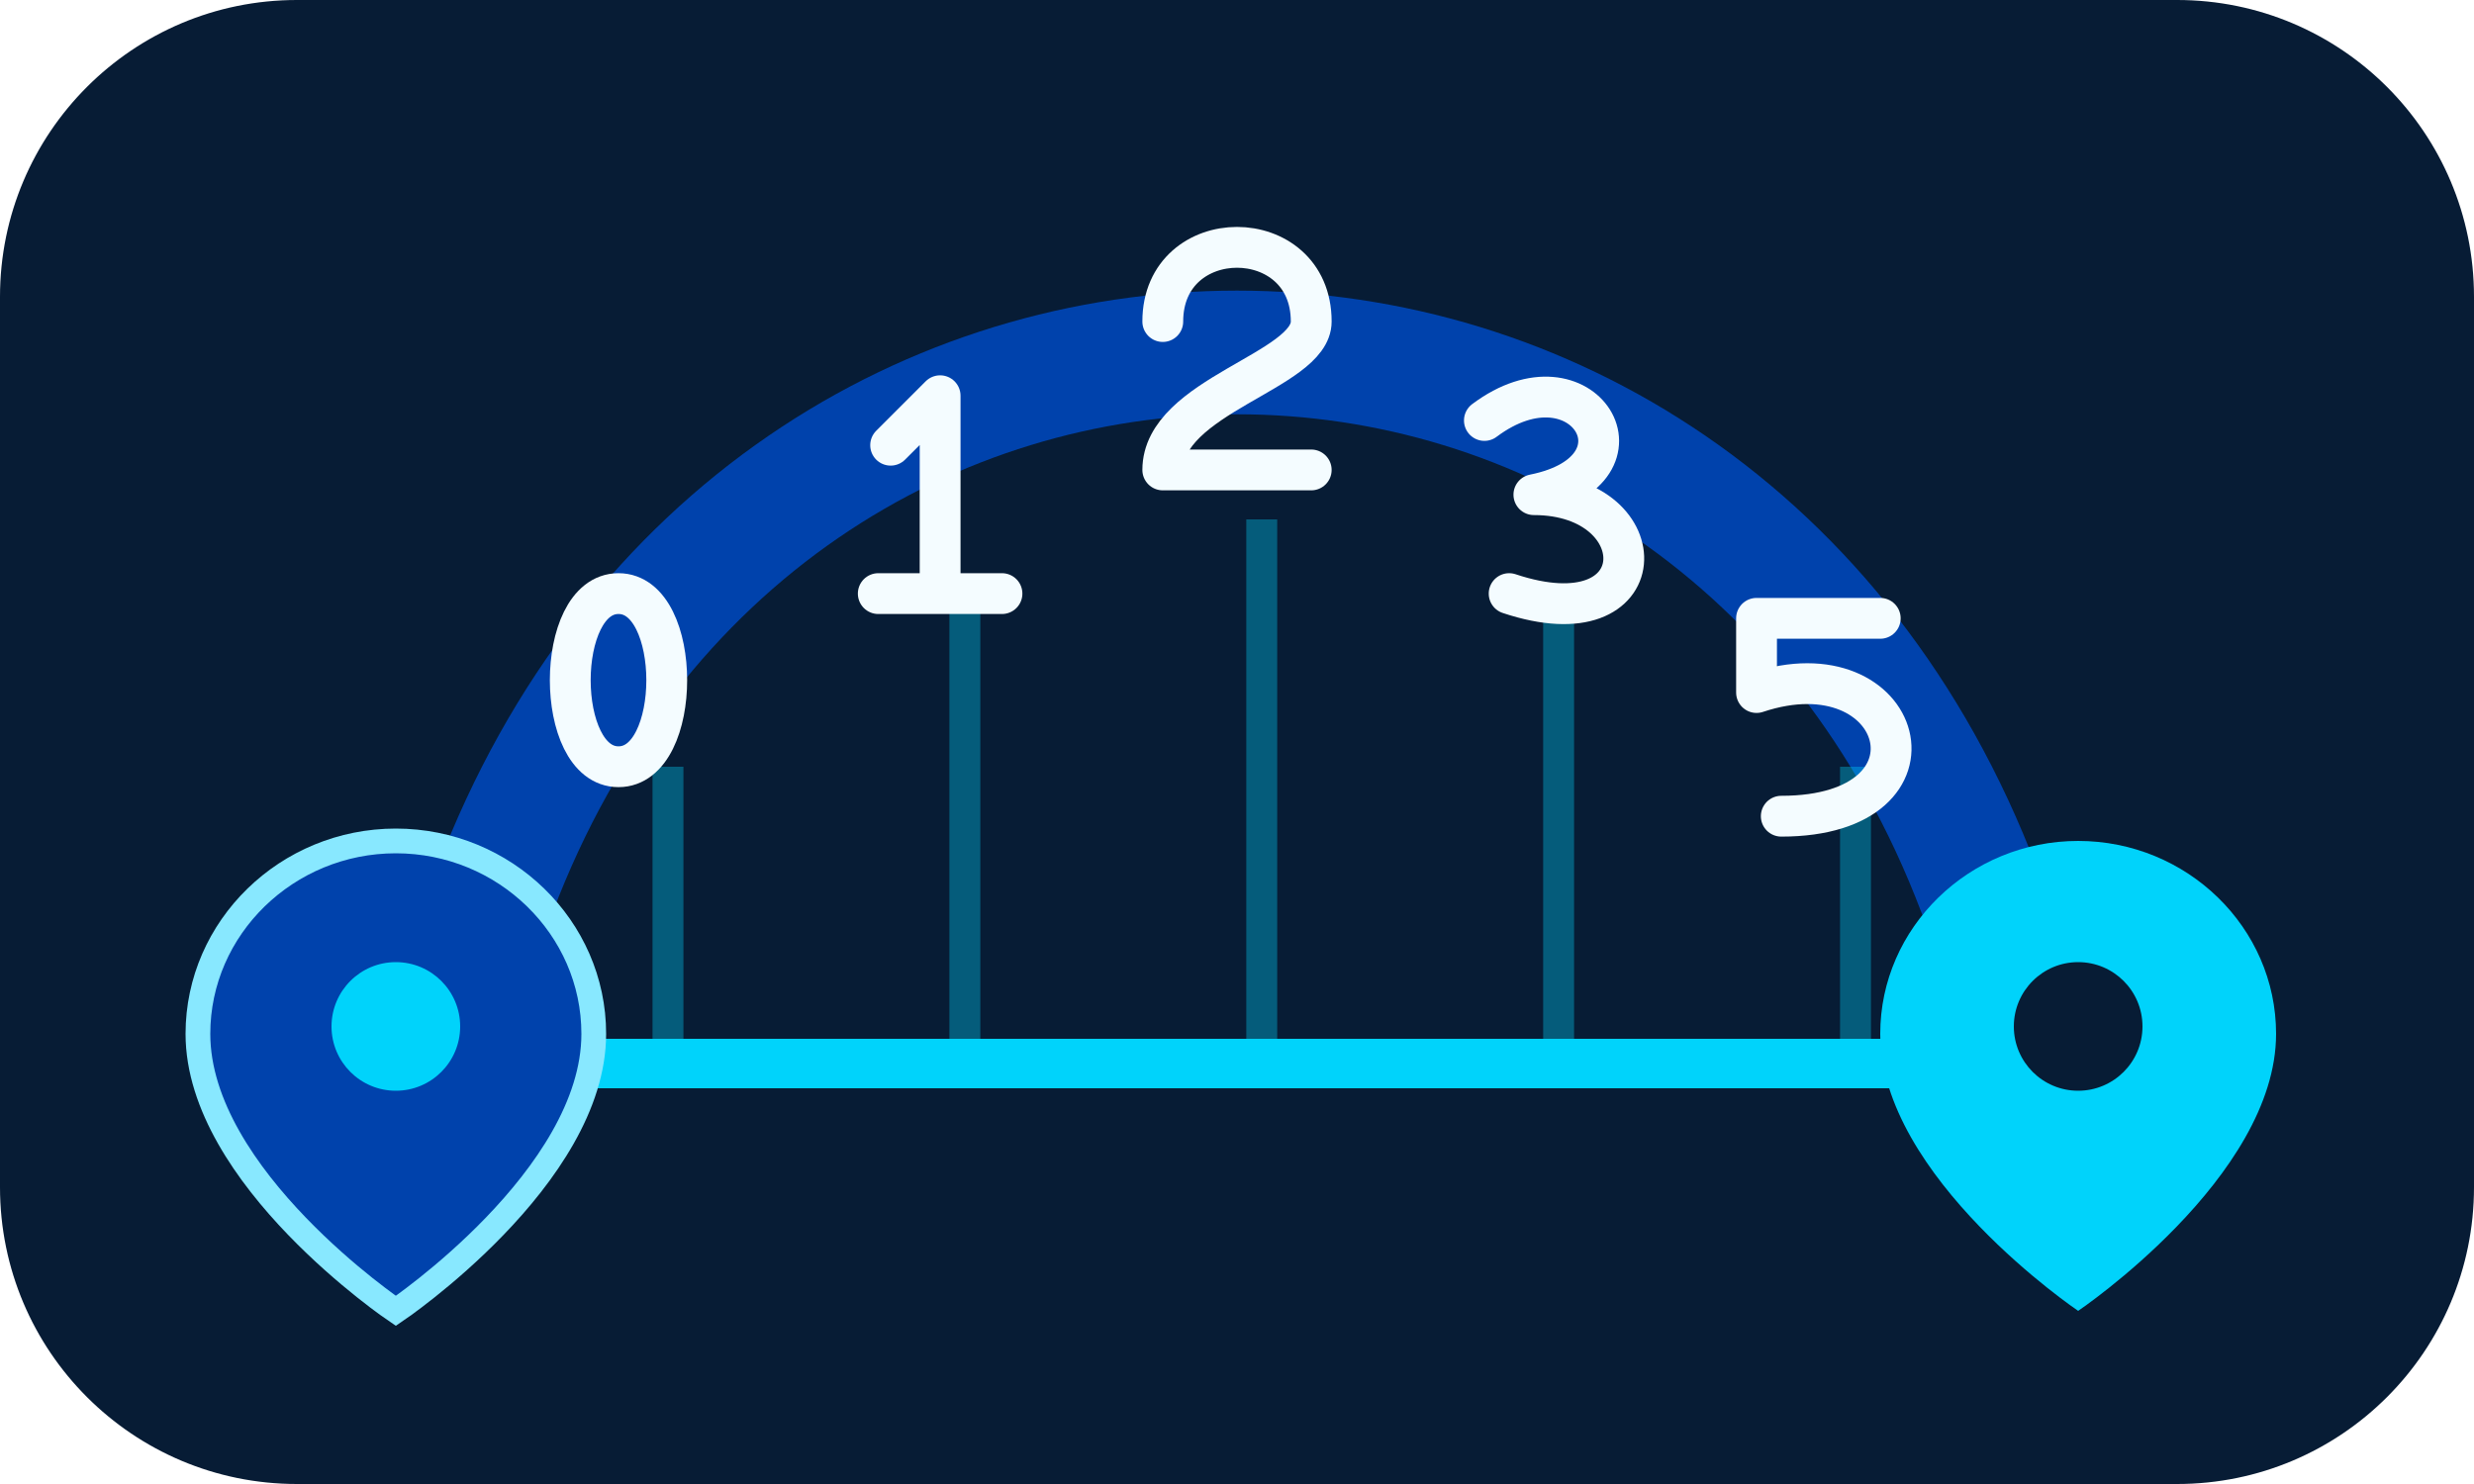
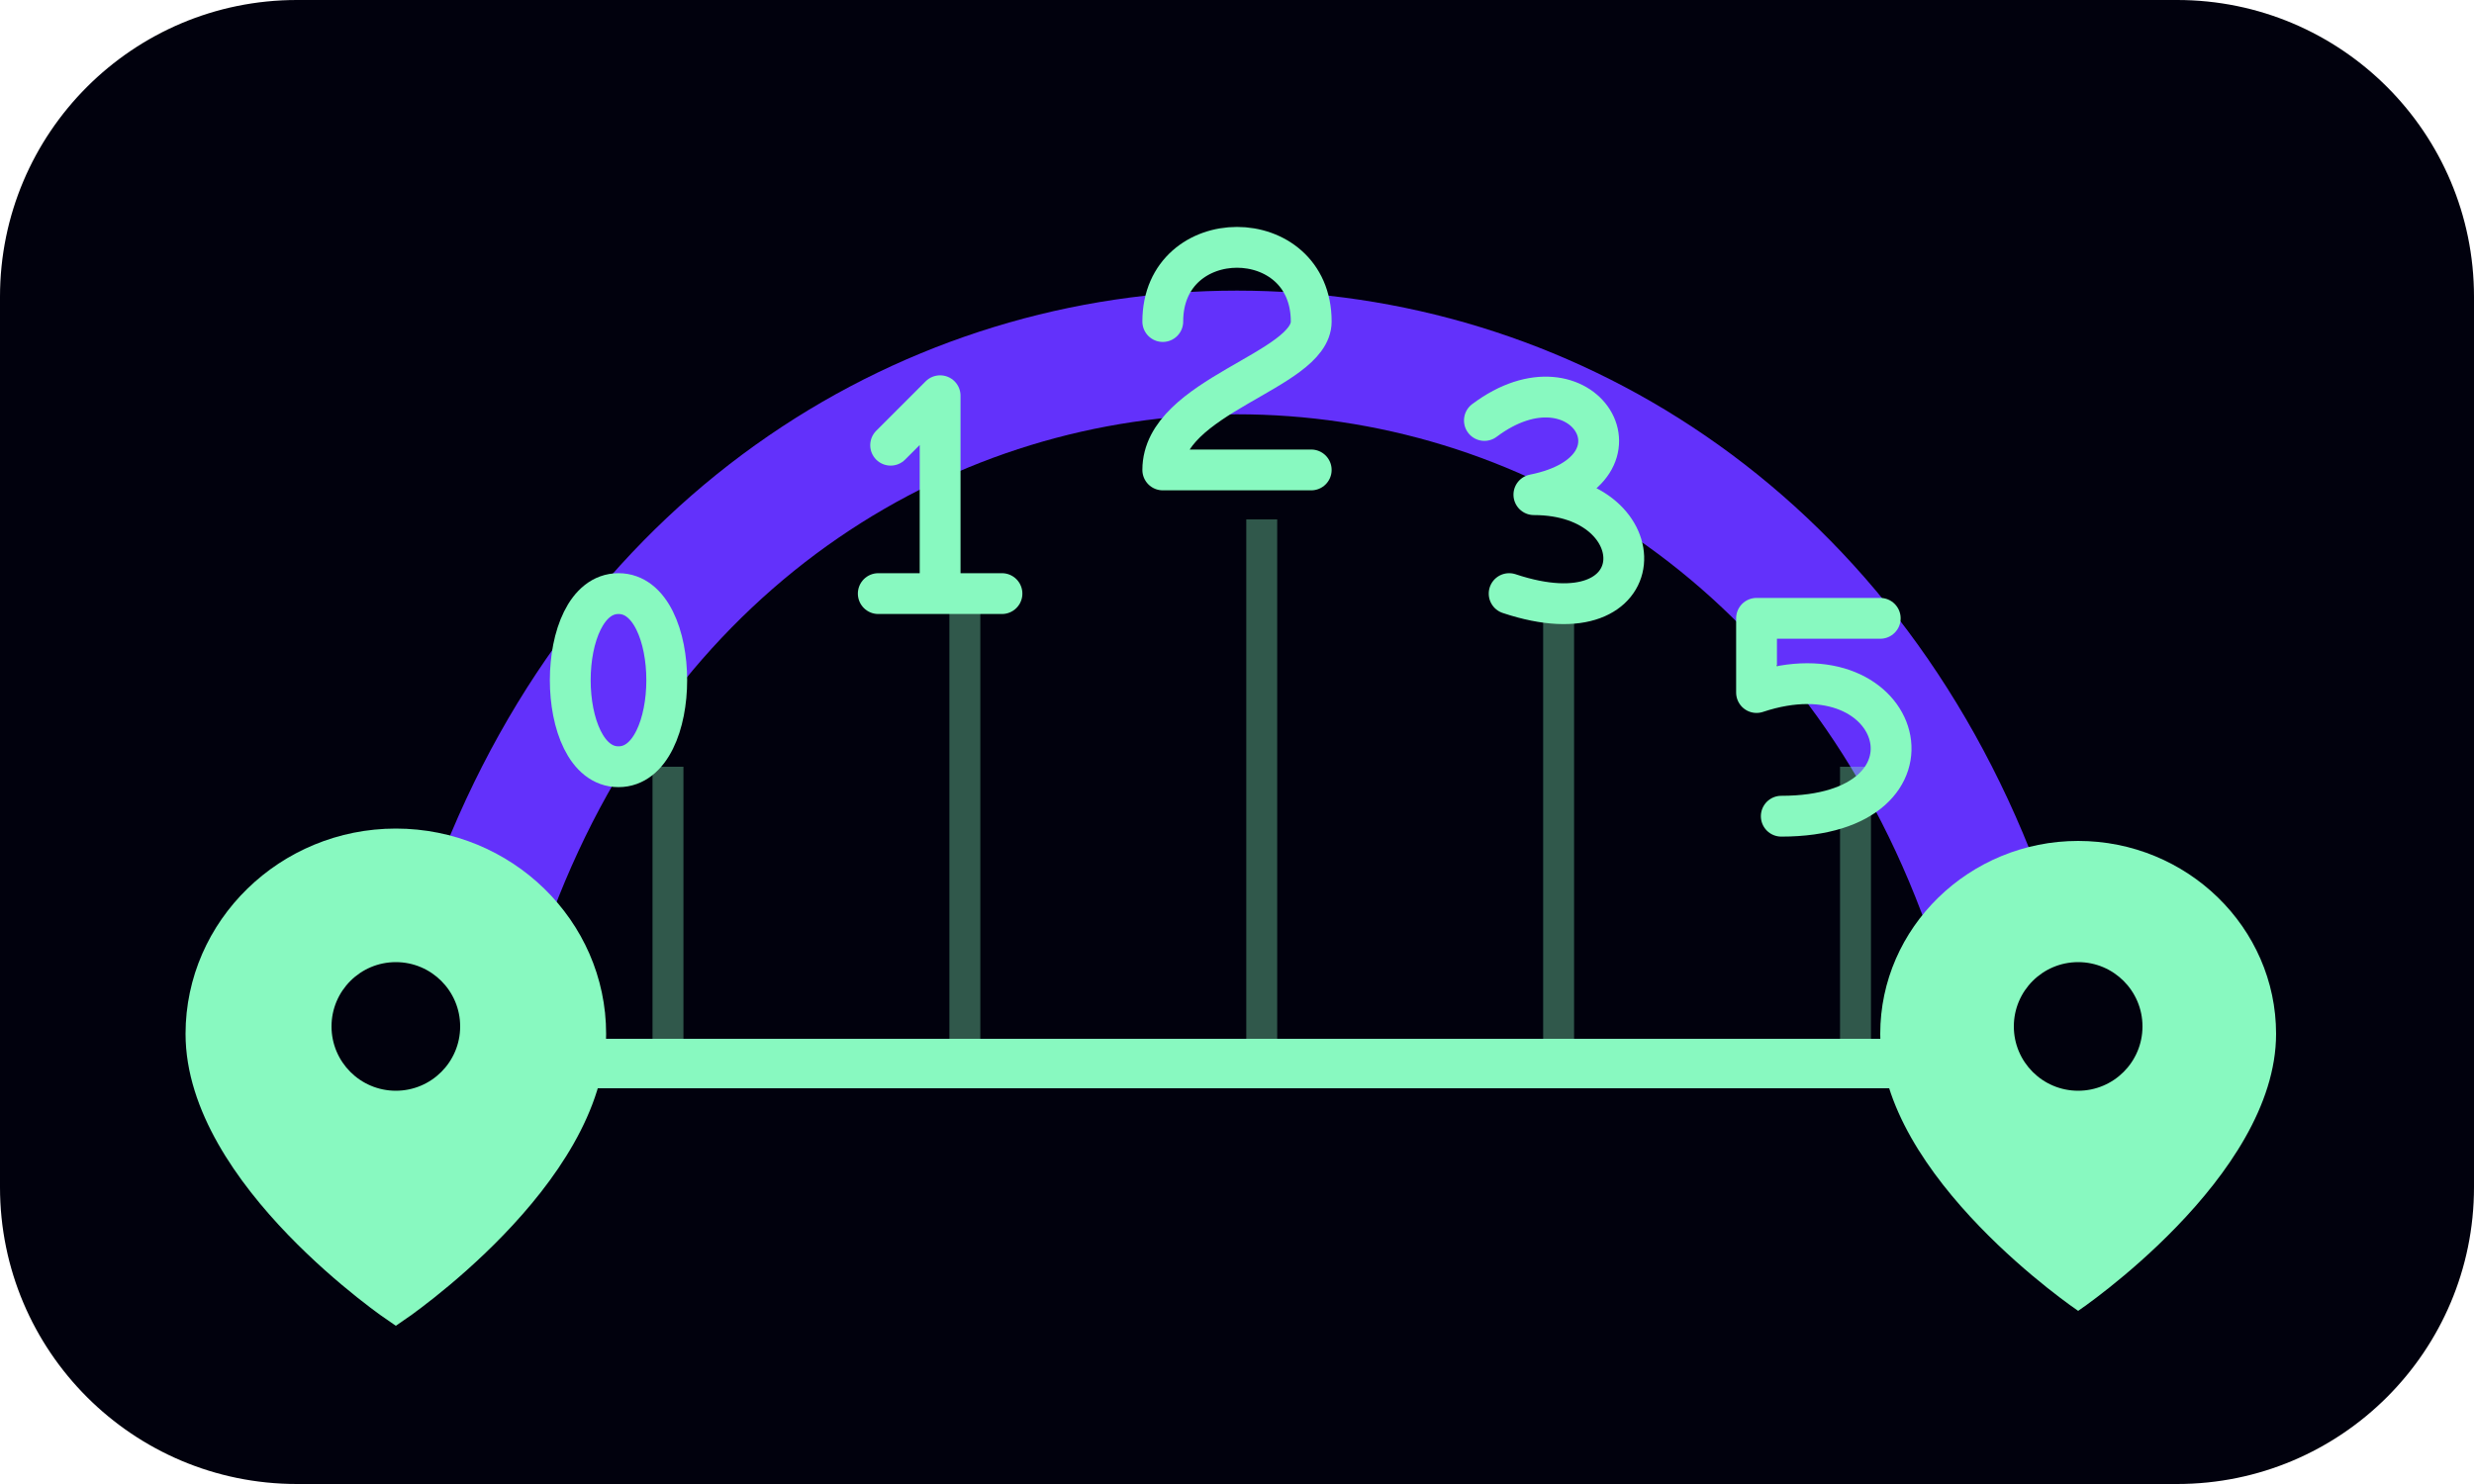
<svg xmlns="http://www.w3.org/2000/svg" width="100" height="60" viewBox="0 0 100 60" fill="none" role="img" aria-labelledby="title desc">
-   <rect width="100" height="60" rx="12" fill="#071C35" />
-   <path d="M20 36C31 7 69 7 80 36" stroke="#0042AC" stroke-width="5" stroke-linecap="round" />
-   <path d="M27 31V43M39 24V43M51 21V43M63 24V43M75 31V43" stroke="#00D3FB" stroke-opacity=".35" stroke-width="1.25" />
-   <path d="M18 43H82" stroke="#00D3FB" stroke-width="2" stroke-linecap="round" />
-   <g stroke="#F4FCFF" stroke-width="1.65" stroke-linecap="round" stroke-linejoin="round">
+   <rect width="100" height="60" rx="12" fill="#01010D" />
+   <path d="M20 36C31 7 69 7 80 36" stroke="#6331FB" stroke-width="5" stroke-linecap="round" />
+   <path d="M27 31V43M39 24V43M51 21V43M63 24V43M75 31V43" stroke="#88F9C0" stroke-opacity=".35" stroke-width="1.25" />
+   <path d="M18 43H82" stroke="#88F9C0" stroke-width="2" stroke-linecap="round" />
+   <g stroke="#88F9C0" stroke-width="1.65" stroke-linecap="round" stroke-linejoin="round">
    <path d="M25 24C22.4 24 22.4 31 25 31C27.6 31 27.6 24 25 24Z" />
    <path d="M36 18L38 16V24M35.5 24H40.5" />
    <path d="M47 13C47 9 53 9 53 13C53 15 47 16 47 19H53" />
    <path d="M60 17C64 14 67 19 62 20C67 20 67 26 61 24" />
    <path d="M76 25H71V28C77 26 79 33 72 33" />
  </g>
-   <path d="M16 34C11.6 34 8 37.5 8 41.8C8 47.6 16 53 16 53C16 53 24 47.6 24 41.8C24 37.5 20.4 34 16 34Z" fill="#0042AC" stroke="#88E8FF" stroke-width="1" />
-   <circle cx="16" cy="41.5" r="2.6" fill="#00D3FB" />
-   <path d="M84 34C79.6 34 76 37.5 76 41.8C76 47.6 84 53 84 53C84 53 92 47.6 92 41.8C92 37.5 88.4 34 84 34Z" fill="#00D3FB" />
-   <circle cx="84" cy="41.5" r="2.6" fill="#071C35" />
+   <path d="M16 34C11.6 34 8 37.5 8 41.8C8 47.6 16 53 16 53C16 53 24 47.6 24 41.8C24 37.5 20.4 34 16 34Z" fill="#88F9C0" stroke="#88F9C0" stroke-width="1" />
+   <circle cx="16" cy="41.5" r="2.6" fill="#01010D" />
+   <path d="M84 34C79.6 34 76 37.5 76 41.8C76 47.6 84 53 84 53C84 53 92 47.6 92 41.8C92 37.5 88.4 34 84 34Z" fill="#88F9C0" />
+   <circle cx="84" cy="41.5" r="2.6" fill="#01010D" />
</svg>
